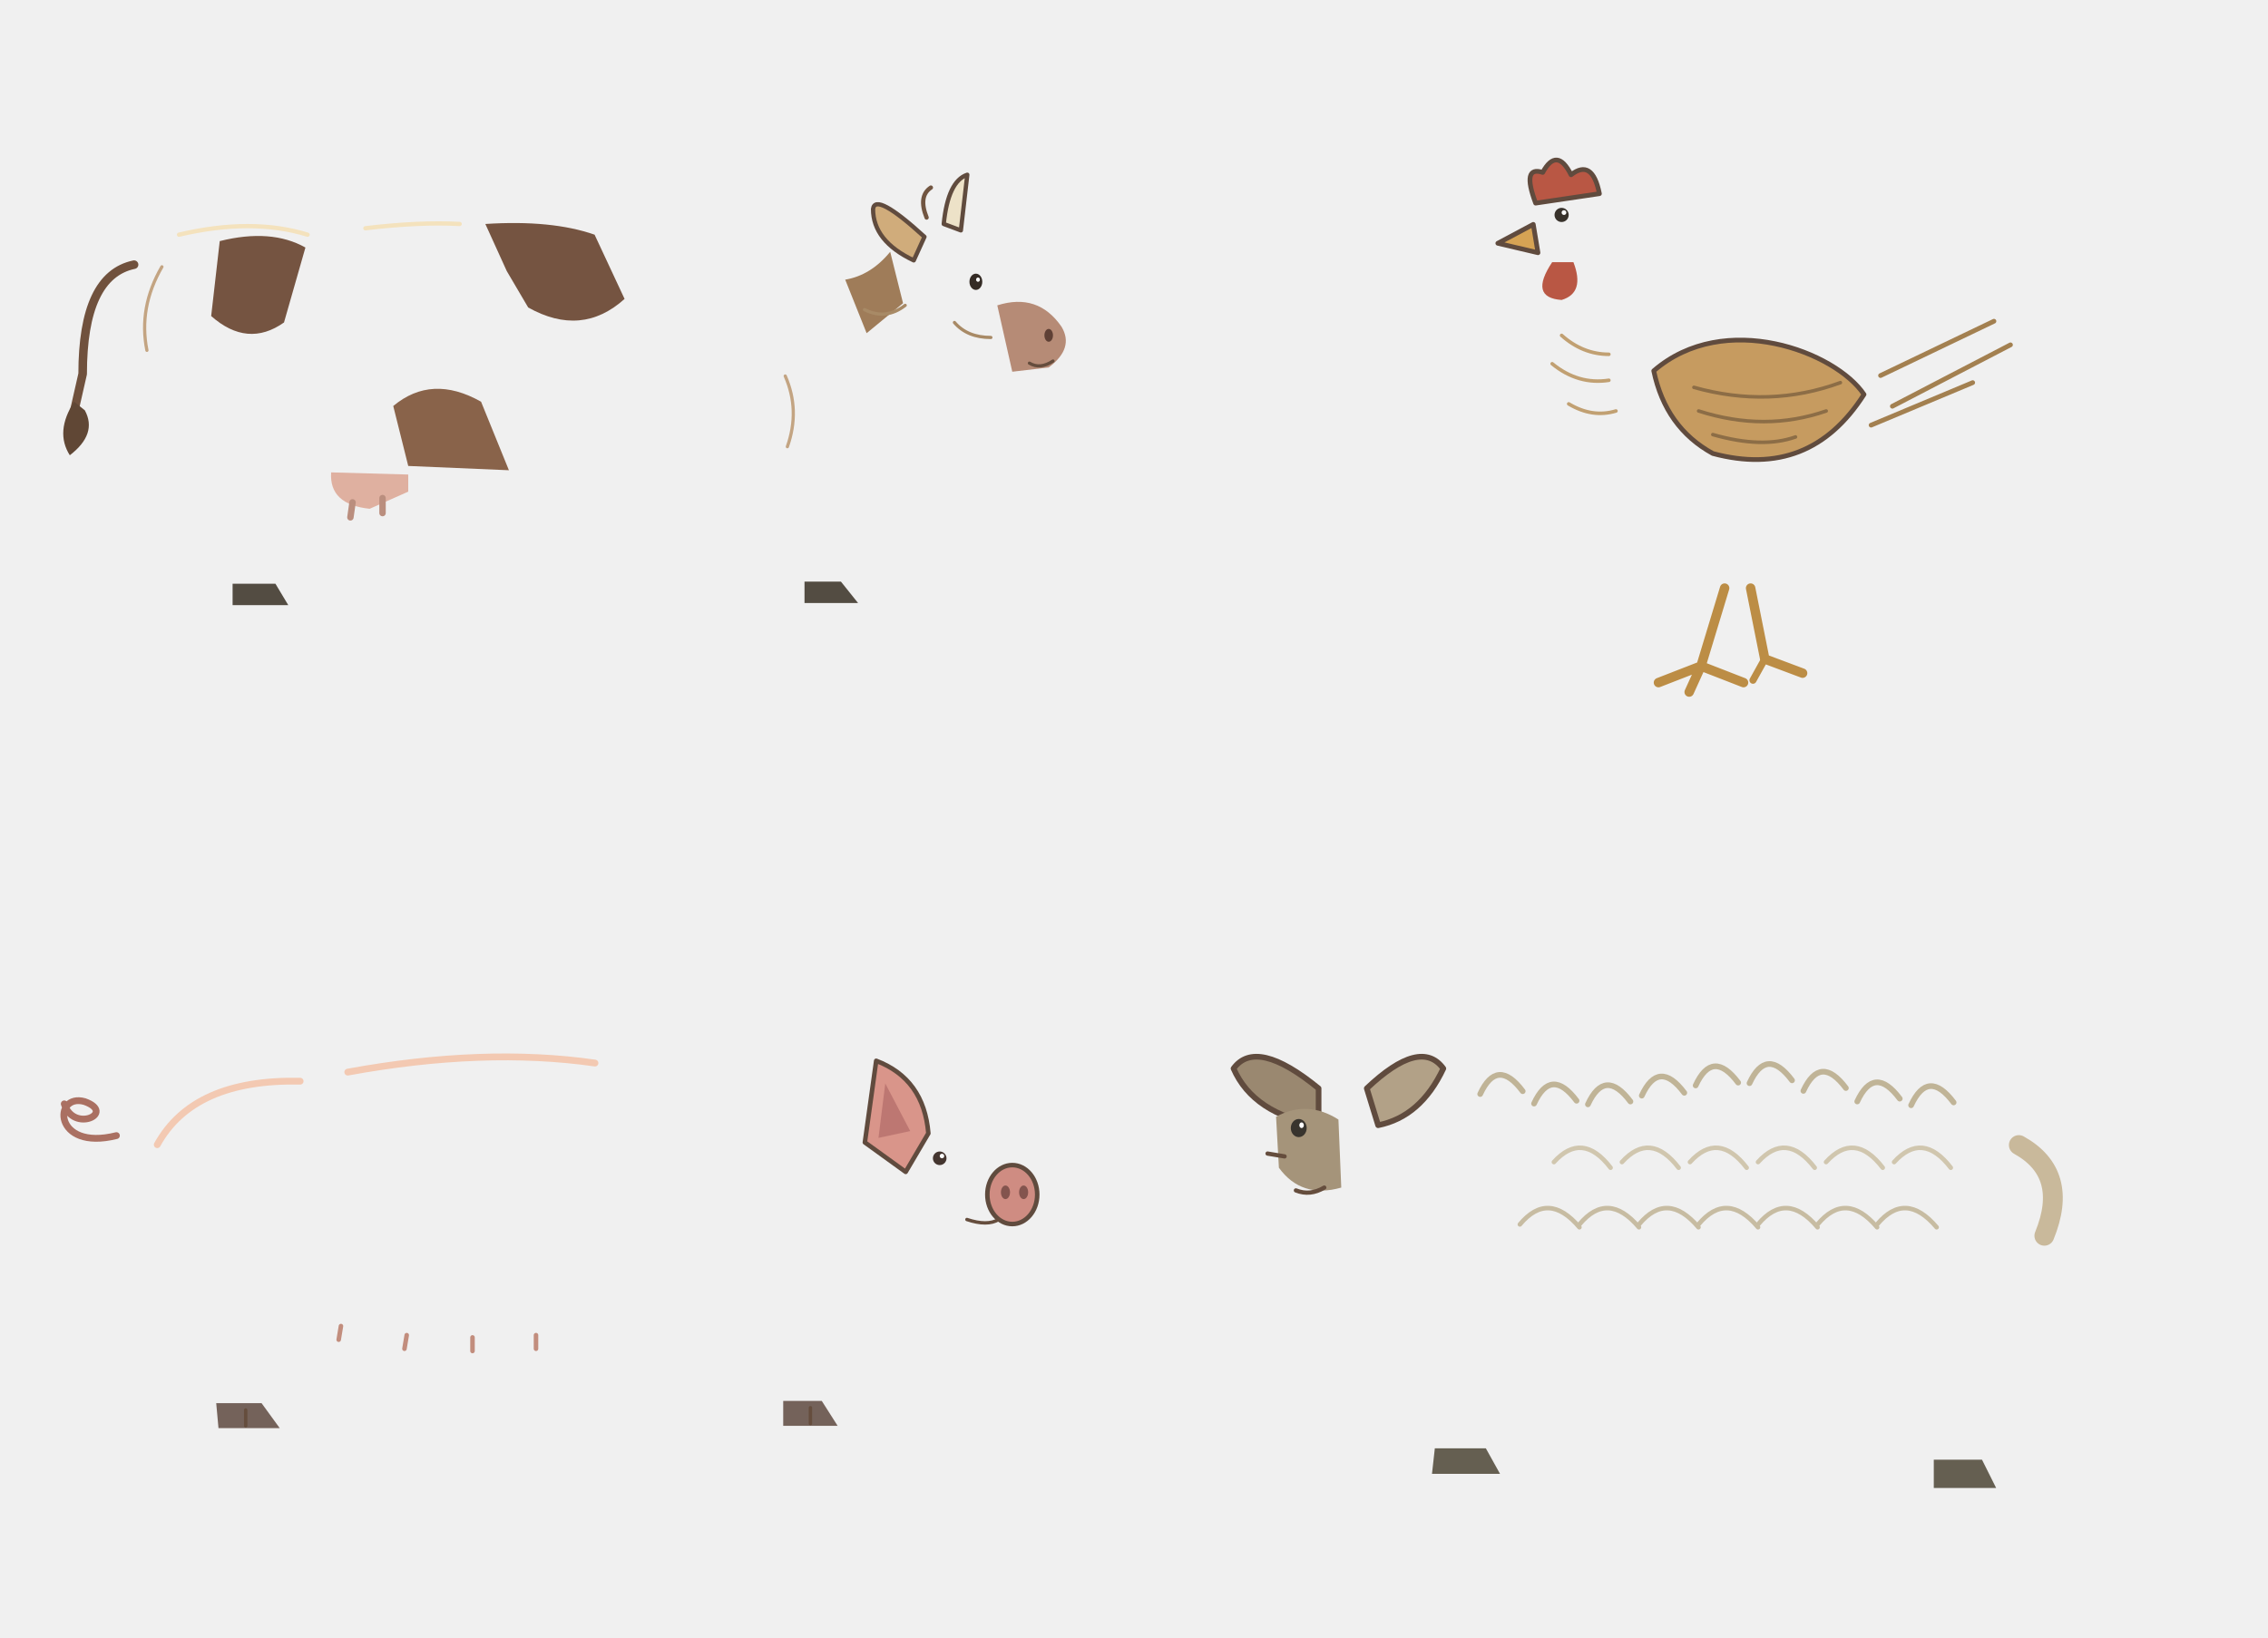
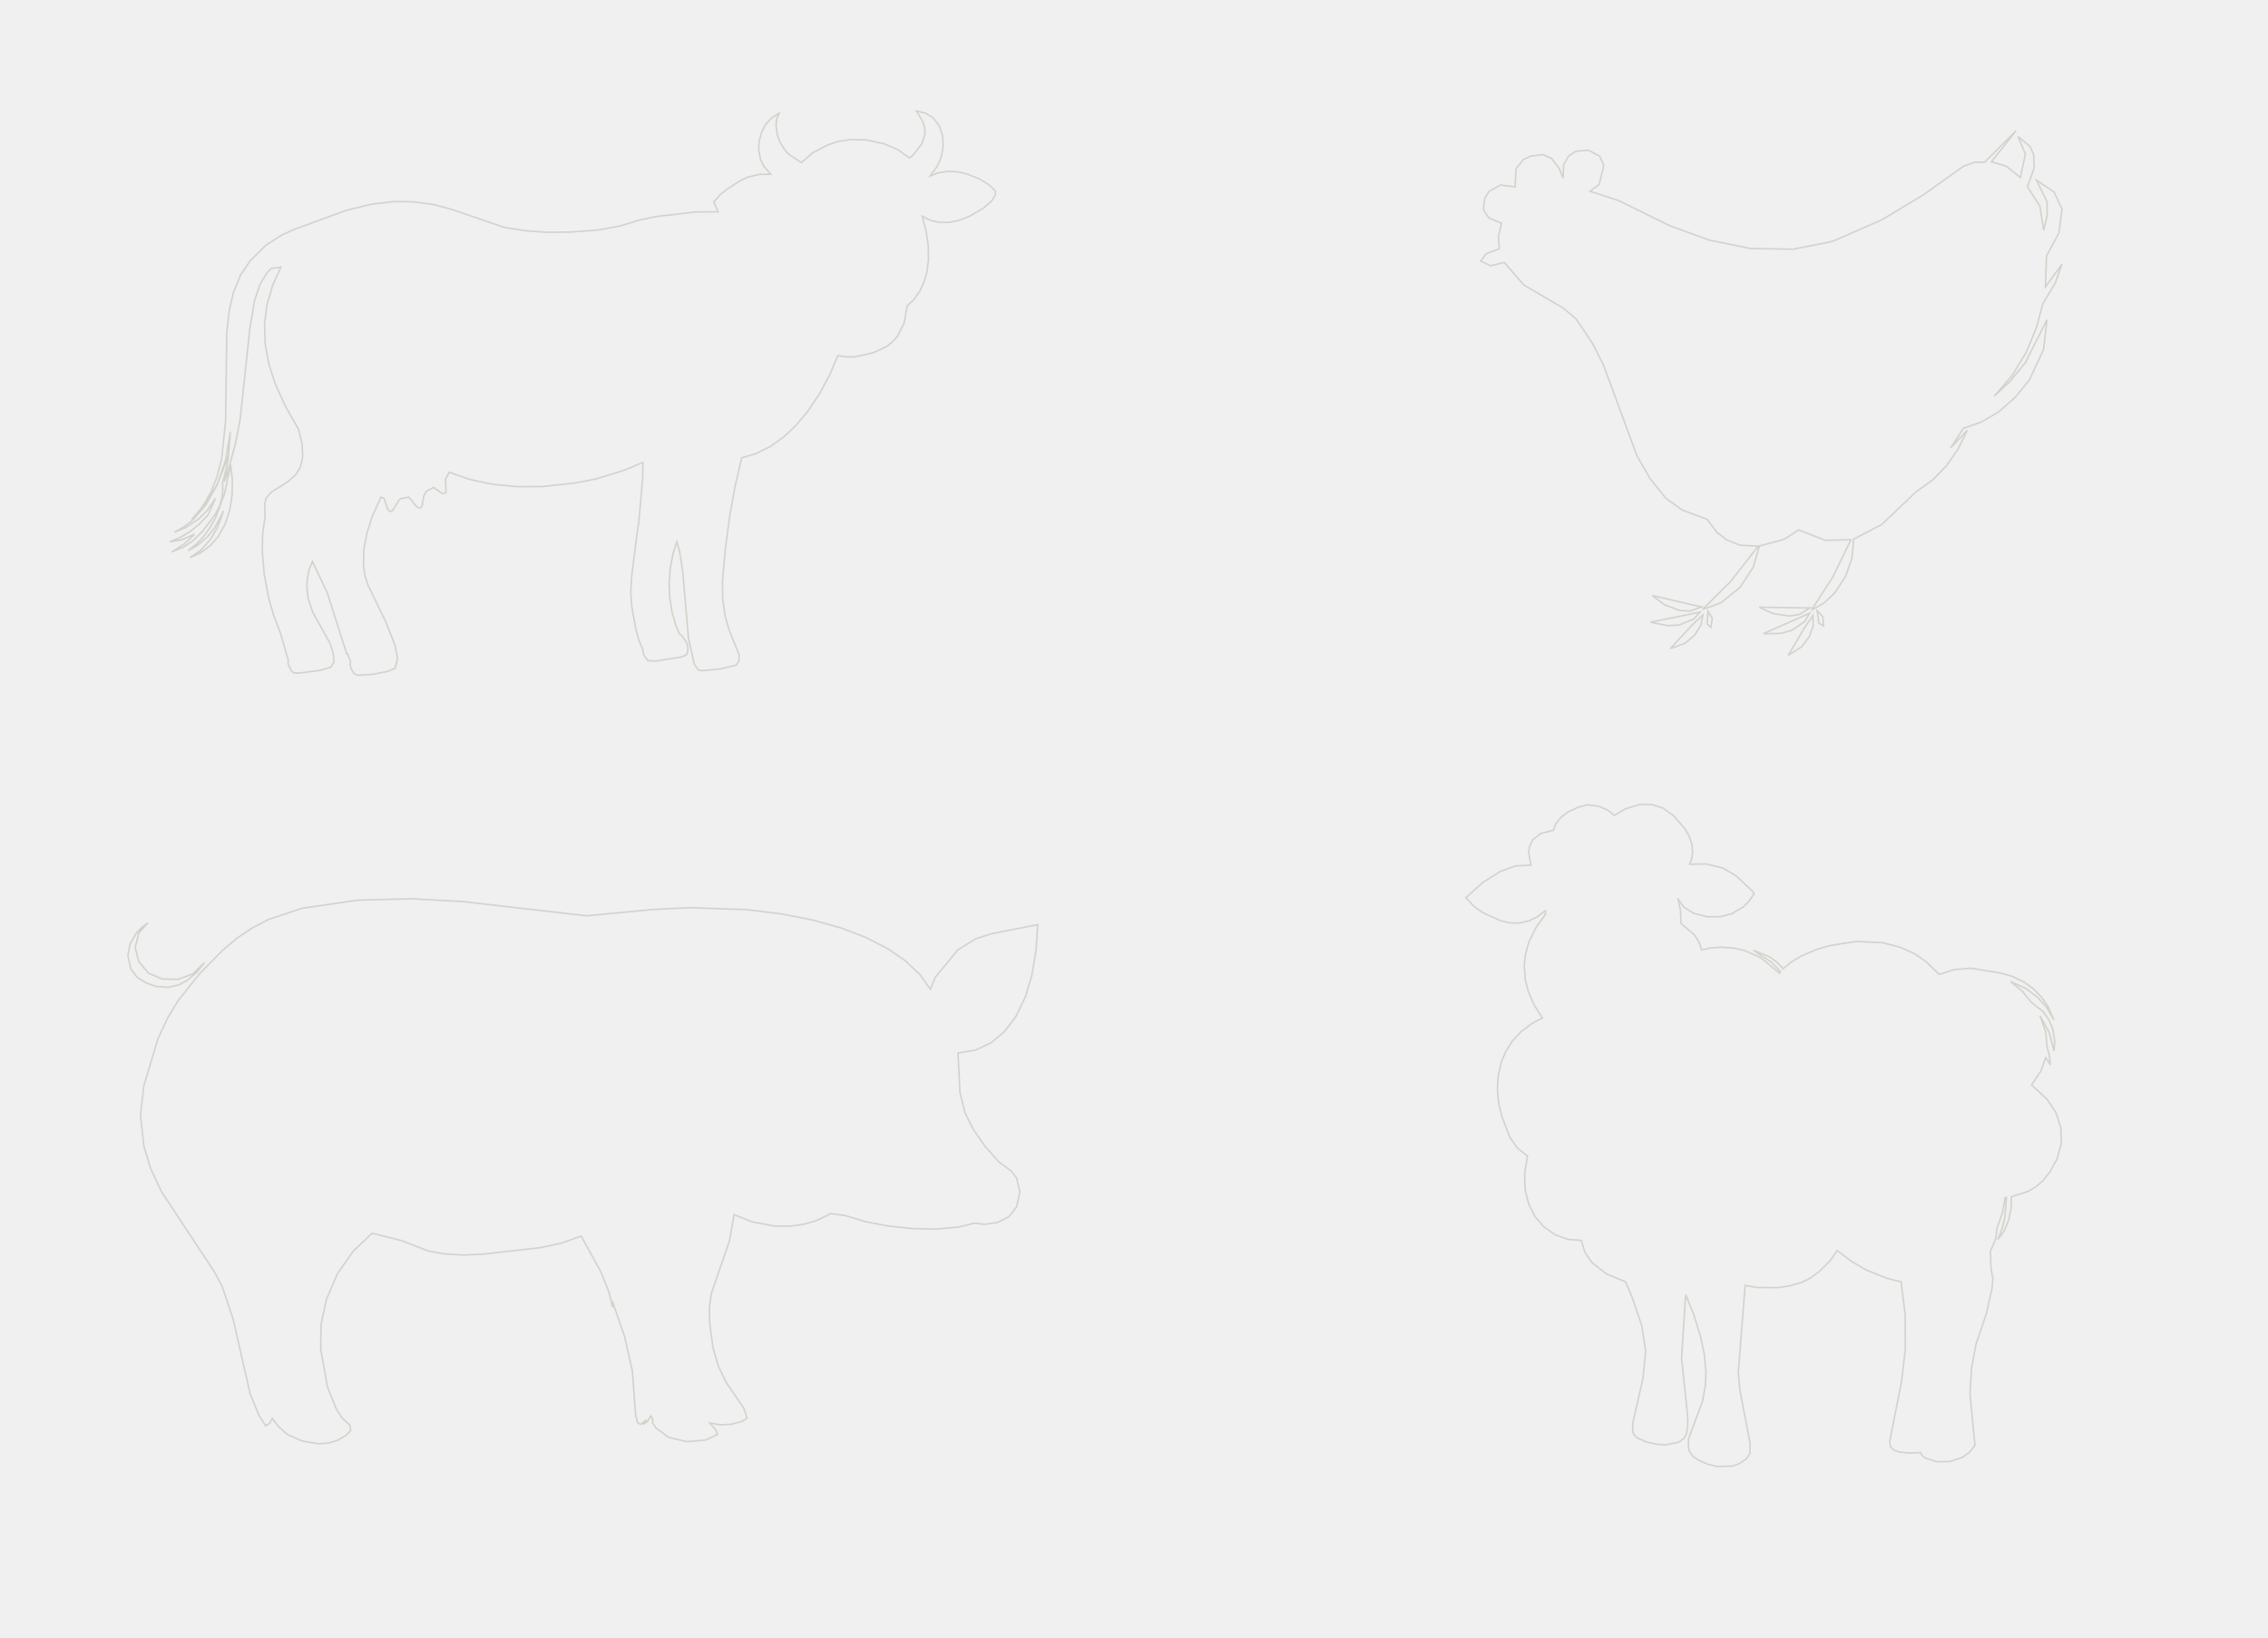
<svg xmlns="http://www.w3.org/2000/svg" viewBox="0 280 720 520">
-   <g transform="translate(-54 175) scale(0.68)">
-     <path d="M 182 267 Q 206 261 222 270 L 212 305 Q 195 317 178 302 Z" fill="#755441" />
-     <path d="M 306 259 Q 337 257 357 264 L 371 294 Q 351 312 326 298 L 316 281 Z" fill="#755441" />
-     <path d="M 263 344 Q 281 329 304 342 L 317 374 L 270 372 Z" fill="#89634a" />
-     <path d="M 474 285 Q 486 283 495 272 L 501 296 L 484 310 Z" fill="#9f7c59" />
-     <path d="M 511 265 Q 488 244 487 252 Q 487 267 506 276 Z" fill="#d0ac7b" stroke="#604b3e" stroke-width="2" stroke-linejoin="round" />
-     <path d="M 520 259 Q 522 239 531 236 L 528 262 Z" fill="#ede2c8" stroke="#604b3e" stroke-width="2" stroke-linejoin="round" />
-     <path d="M 545 297 Q 564 291 575 307 Q 581 317 569 326 L 552 328 Z" fill="#b68b76" />
-     <ellipse cx="535" cy="286" rx="3" ry="3.8" fill="#342b25" />
-     <ellipse cx="536" cy="285" rx="0.9" ry="1" fill="#fff" />
-     <ellipse cx="569" cy="311" rx="2" ry="3" fill="#5f4035" />
-     <path d="M 560 324 Q 565 327 571 323" fill="none" stroke="#654d3d" stroke-width="1.5" stroke-linecap="round" stroke-linejoin="round" />
-     <path d="M 142 278 Q 118 283 118 329 L 113 351" fill="none" stroke="#70513d" stroke-width="4" stroke-linecap="round" stroke-linejoin="round" />
-     <path d="M 114 342 Q 105 356 112 367 Q 125 357 119 346 Z" fill="#604735" />
-     <path d="M 234 375 Q 233 390 252 392 L 270 384 L 270 376 Z" fill="#dfb0a0" />
-     <path d="M 244 389 L 243 396 M 258 387 L 258 394" fill="none" stroke="#ba8e7e" stroke-width="3" stroke-linecap="round" stroke-linejoin="round" />
-     <path d="M 188 427 L 208 427 L 214 437 L 188 437 Z M 455 426 L 472 426 L 480 436 L 455 436 Z" fill="#534c42" />
-     <path d="M 155 279 Q 144 298 148 318 M 446 330 Q 453 346 447 363" fill="none" stroke="#c3a482" stroke-width="1.5" stroke-linecap="round" stroke-linejoin="round" />
-     <path d="M 163 264 Q 197 256 223 264 M 250 261 Q 275 258 294 259" fill="none" stroke="#f4e2bd" stroke-width="2" stroke-linecap="round" stroke-linejoin="round" />
-     <path d="M 483 299 Q 493 304 502 297 M 525 305 Q 531 312 542 312" fill="none" stroke="#a88a66" stroke-width="1.5" stroke-linecap="round" stroke-linejoin="round" />
-     <path d="M 512 256 Q 508 246 514 242" fill="none" stroke="#715541" stroke-width="2" stroke-linecap="round" stroke-linejoin="round" />
+   <g data-animal="beef" fill="none" stroke="#6e7055" stroke-width=".8" pointer-events="none">
+     <path d="M 289.995,329.074 L 292.674,325.609 L 293.620,322.458 L 293.574,320.753 L 293.032,318.735 L 290.931,315.223 L 293.929,315.983 L 296.231,317.437 L 298.198,319.996 L 299.233,323.102 L 299.425,326.458 L 298.768,330.007 L 297.443,332.925 L 295.265,335.896 L 297.765,334.893 L 300.901,334.403 L 304.018,334.571 L 307.005,335.243 L 310.996,336.861 L 314.065,338.751 L 315.976,340.608 L 315.990,341.915 L 314.860,343.749 L 312.254,346.059 L 307.653,348.739 L 304.251,350.037 L 301.313,350.608 L 298.309,350.628 L 295.358,349.971 L 292.765,348.636 L 294.013,353.472 L 294.667,357.863 L 294.754,362.633 L 294.207,366.642 L 293.210,369.933 L 291.951,372.549 L 290.103,375.155 L 288.010,377.101 L 286.996,382.646 L 284.898,386.753 L 283.250,388.613 L 281.391,390.076 L 277.311,391.987 L 271.514,393.299 L 268.783,393.340 L 265.995,392.915 L 263.421,398.979 L 260.254,404.885 L 256.318,410.761 L 252.529,415.250 L 248.766,418.778 L 244.522,421.799 L 239.788,424.116 L 235.465,425.363 L 233.343,434.508 L 231.611,444.065 L 230.246,454.524 L 229.341,464.783 L 229.449,470.392 L 230.245,475.827 L 231.477,480.072 L 234.686,488.040 L 234.547,490.002 L 233.713,491.190 L 228.711,492.421 L 223.035,492.952 L 221.795,492.801 L 220.430,490.994 L 218.588,482.874 L 216.718,461.259 L 215.722,454.979 L 214.889,452.091 L 213.677,455.732 L 212.760,460.488 L 212.423,465.293 L 212.610,469.678 L 213.344,474.301 L 214.403,478.103 L 215.605,481.192 L 216.554,481.950 L 217.828,483.800 L 218.367,485.362 L 218.337,486.999 L 217.838,487.989 L 216.490,488.567 L 208.288,489.904 L 205.713,489.797 L 204.365,488.001 L 204.024,486.100 L 202.847,483.412 L 201.891,479.955 L 200.544,472.505 L 200.242,467.925 L 200.572,462.561 L 202.627,446.446 L 202.693,446.968 L 203.996,432.120 L 204.126,426.846 L 198.068,429.355 L 189.144,432.108 L 182.602,433.370 L 172.240,434.489 L 164.290,434.540 L 156.327,433.770 L 149.258,432.262 L 142.614,429.938 L 141.452,432.129 L 141.583,436.387 L 140.685,436.724 L 140.084,436.499 L 137.696,434.794 L 135.375,435.964 L 134.555,437.444 L 133.952,440.857 L 133.296,441.367 L 132.324,440.954 L 129.782,437.854 L 127.299,438.320 L 126.641,438.812 L 124.653,442.118 L 123.849,442.450 L 123.063,441.626 L 121.885,438.156 L 120.923,437.887 L 118.136,444.065 L 116.420,449.475 L 115.468,454.805 L 115.410,459.899 L 115.884,462.894 L 116.789,465.697 L 122.522,477.573 L 125.363,484.799 L 126.198,489.063 L 125.434,492.176 L 123.189,493.192 L 118.027,494.158 L 113.567,494.429 L 112.351,493.865 L 111.503,492.367 L 111.104,490.826 L 111.312,490.203 L 110.187,487.256 L 110.161,487.901 L 103.877,468.186 L 99.186,458.286 L 98.159,460.731 L 97.580,463.477 L 97.430,466.634 L 97.834,470.055 L 99.309,474.480 L 104.832,484.377 L 105.806,487.560 L 106.043,490.218 L 104.962,491.884 L 101.703,492.856 L 94.932,493.731 L 93.344,493.664 L 92.561,493.156 L 91.459,490.847 L 91.489,489.565 L 88.951,480.828 L 86.922,475.559 L 85.380,470.201 L 83.885,462.391 L 83.272,455.210 L 83.373,449.656 L 84.120,444.208 L 84.070,439.834 L 84.414,438.305 L 86.027,436.344 L 91.245,433.051 L 93.793,430.846 L 95.321,428.414 L 96.102,425.147 L 95.912,420.960 L 94.775,416.307 L 90.644,409.064 L 87.473,402.123 L 85.317,395.473 L 84.177,389.194 L 83.991,382.697 L 84.781,376.666 L 86.606,370.463 L 89.174,364.849 L 86.093,365.245 L 84.766,366.624 L 82.604,370.143 L 80.844,375.307 L 79.341,384.142 L 76.233,413.205 L 74.731,420.914 L 72.184,430.323 L 71.189,432.918 L 72.484,425.552 L 73.130,417.218 L 71.637,426.018 L 69.097,433.524 L 65.458,439.860 L 63.311,442.532 L 60.819,445.058 L 64.299,440.883 L 66.957,436.310 L 68.902,431.397 L 70.375,425.537 L 71.621,413.794 L 71.990,385.555 L 72.816,378.369 L 74.109,372.881 L 76.398,367.305 L 79.397,362.849 L 84.501,357.781 L 89.500,354.600 L 93.911,352.641 L 110.221,346.710 L 117.981,344.836 L 124.961,344.011 L 131.279,344.067 L 137.647,344.953 L 143.480,346.505 L 159.941,352.166 L 166.787,353.269 L 173.465,353.737 L 180.639,353.701 L 189.716,353.069 L 196.885,351.742 L 203.187,349.829 L 208.382,348.746 L 220.903,347.302 L 227.985,347.266 L 226.592,344.147 L 228.619,341.848 L 230.815,340.055 L 235.055,337.326 L 237.448,336.220 L 241.196,335.359 L 244.731,335.332 L 242.391,332.643 L 241.410,330.600 L 240.868,327.506 L 241.015,324.820 L 241.707,322.142 L 242.973,319.653 L 244.839,317.537 L 247.335,315.973 L 246.556,317.805 L 246.355,319.781 L 246.723,322.637 L 247.580,325.046 L 248.998,327.398 L 250.461,329.033 L 254.410,331.640 L 257.978,328.541 L 262.643,326.073 L 265.876,324.945 L 270.070,324.303 L 275.136,324.453 L 280.751,325.689 L 285.144,327.587 L 288.745,330.179 L 289.995,329.074 Z M 71.966,428.191 L 70.646,433.260 L 70.749,435.644 L 70.399,438.380 L 69.586,440.957 L 68.362,443.342 L 64.235,448.769 L 61.450,451.570 L 58.204,453.774 L 54.517,455.263 L 58.431,452.801 L 61.769,449.634 L 57.864,451.333 L 53.920,452.076 L 57.405,450.562 L 60.257,448.828 L 63.467,446.249 L 65.982,443.576 L 68.441,438.211 L 65.783,442.067 L 63.026,444.831 L 59.175,447.421 L 55.314,449.010 L 58.297,447.381 L 60.945,445.355 L 65.344,440.339 L 69.024,433.784 L 72.441,424.760 L 71.966,428.191 Z M 70.968,442.241 L 68.249,447.490 L 65.752,450.569 L 62.691,453.163 L 59.689,454.883 L 62.305,452.819 L 64.578,450.423 L 66.534,447.749 L 68.497,444.246 L 71.333,436.630 L 73.193,427.536 L 73.754,432.304 L 73.681,437.096 L 72.956,441.833 L 71.515,446.318 L 69.296,450.353 L 66.727,453.305 L 63.501,455.658 L 60.283,457.072 L 63.602,454.855 L 66.689,451.489 L 69.032,447.472 L 70.968,442.241 Z" stroke-opacity=".22" stroke-width=".5" />
  </g>
-   <g transform="translate(-45 160) scale(0.75)">
-     <path d="M 710 246 Q 704 230 713 233 Q 719 222 725 234 Q 734 227 737 242 Z" fill="#b95744" stroke="#604b3e" stroke-width="2" stroke-linejoin="round" />
-     <path d="M 709 255 L 694 263 L 711 267 Z" fill="#d6a354" stroke="#604b3e" stroke-width="2" stroke-linejoin="round" />
-     <path d="M 717 271 Q 707 286 721 287 Q 731 284 726 271 Z" fill="#b95744" />
-     <ellipse cx="721" cy="251" rx="3" ry="3" fill="#38322b" />
-     <ellipse cx="722" cy="250" rx="1" ry="1" fill="#fff" />
-     <path d="M 760 317 C 790 291 837 309 849 327 Q 826 363 785 352 Q 765 341 760 317 Z" fill="#c69b60" stroke="#604b3e" stroke-width="2" stroke-linejoin="round" />
-     <path d="M 777 324 Q 809 333 839 322 M 779 334 Q 807 343 833 334 M 785 344 Q 806 350 820 345" fill="none" stroke="#8c6d46" stroke-width="1.5" stroke-linecap="round" stroke-linejoin="round" />
-     <path d="M 856 319 L 904 296 M 861 332 L 911 306 M 852 340 L 895 322" fill="none" stroke="#a38050" stroke-width="2" stroke-linecap="round" stroke-linejoin="round" />
-     <path d="M 721 302 Q 730 310 741 310 M 717 314 Q 728 323 741 321 M 724 331 Q 734 337 744 334" fill="none" stroke="#c1a072" stroke-width="1.5" stroke-linecap="round" stroke-linejoin="round" />
-     <path d="M 790 409 L 780 442 L 762 449 M 780 442 L 798 449 M 780 442 L 775 453 M 801 409 L 807 439 L 823 445" fill="none" stroke="#bc8d45" stroke-width="4" stroke-linecap="round" stroke-linejoin="round" />
-     <path d="M 807 439 L 802 448" fill="none" stroke="#bc8d45" stroke-width="3" stroke-linecap="round" stroke-linejoin="round" />
+   <g data-animal="chicken" fill="none" stroke="#6e7055" stroke-width=".8" pointer-events="none">
+     <path d="M 640.638,323.333 L 644.371,326.448 L 645.582,329.026 L 645.789,333.235 L 643.638,339.318 L 647.588,345.479 L 648.782,353.127 L 649.907,348.392 L 649.868,344.113 L 646.516,337.222 L 652.054,340.939 L 654.607,346.393 L 653.623,353.997 L 649.697,361.233 L 649.346,371.105 L 654.611,363.898 L 652.426,369.932 L 648.497,376.499 L 646.495,384.053 L 643.243,391.874 L 638.775,399.222 L 633.135,405.750 L 638.120,401.088 L 642.995,395.108 L 649.827,381.545 L 648.752,390.969 L 644.261,400.604 L 639.870,406.027 L 634.486,410.807 L 629.019,413.986 L 623.296,416.007 L 619.288,422.183 L 624.535,416.610 L 621.502,422.786 L 617.912,427.887 L 613.562,432.385 L 608.256,436.180 L 597.393,446.540 L 588.481,451.188 L 587.926,457.216 L 585.911,462.981 L 582.555,468.160 L 579.116,471.429 L 575.069,473.743 L 581.843,463.222 L 587.602,451.392 L 579.471,451.566 L 570.974,448.280 L 566.334,451.276 L 558.539,453.376 L 556.580,460.115 L 552.400,466.493 L 546.350,471.414 L 540.500,473.527 L 549.358,464.688 L 558.176,453.420 L 552.432,453.132 L 548.133,451.425 L 545.026,449.020 L 541.958,444.908 L 534.114,441.996 L 528.819,438.195 L 523.891,432.051 L 519.695,424.802 L 509.047,395.948 L 505.594,389.089 L 500.348,381.271 L 496.325,377.875 L 483.753,370.483 L 477.555,363.344 L 473.172,364.385 L 470.060,362.912 L 471.849,360.532 L 475.981,358.982 L 475.698,355.167 L 476.677,350.908 L 472.642,349.177 L 470.924,346.625 L 471.335,342.968 L 472.803,340.682 L 476.384,338.757 L 481.002,339.330 L 481.276,333.610 L 483.648,330.632 L 485.836,329.610 L 489.751,329.071 L 492.526,330.253 L 494.980,333.475 L 496.224,336.577 L 496.389,332.370 L 497.863,329.666 L 500.162,328.085 L 504.204,327.661 L 507.880,329.612 L 509.149,332.557 L 507.666,338.550 L 504.774,340.728 L 513.690,343.631 L 530.201,351.727 L 542.645,356.246 L 555.713,358.919 L 569.382,359.126 L 581.778,356.638 L 597.301,349.857 L 610.542,341.907 L 623.284,332.830 L 626.952,331.485 L 630.039,331.517 L 640.046,321.499 L 632.204,331.382 L 636.961,332.787 L 641.364,336.329 L 642.995,328.952 L 640.638,323.333 Z M 558.490,472.810 L 571.458,473.017 L 574.588,473.020 L 571.366,475.064 L 568.060,475.622 L 562.866,474.829 L 558.490,472.810 Z M 578.884,478.731 L 577.434,477.924 L 576.876,473.941 L 578.667,475.790 L 578.884,478.731 Z M 543.580,476.292 L 543.167,479.212 L 541.922,478.115 L 542.223,474.104 L 543.580,476.292 Z M 559.761,481.228 L 570.783,476.377 L 574.486,474.720 L 572.944,477.360 L 568.818,480.165 L 565.320,481.134 L 559.761,481.228 Z M 530.247,485.979 L 537.125,478.545 L 540.613,475.266 L 539.964,478.532 L 537.998,481.653 L 534.977,484.241 L 530.247,485.979 Z M 567.702,488.093 L 572.839,479.364 L 575.549,475.419 L 575.610,478.748 L 574.354,482.217 L 571.952,485.389 L 567.702,488.093 Z M 524.500,469.087 L 537.126,472.048 L 540.184,472.718 L 536.601,474.029 L 533.251,473.871 L 528.346,471.990 L 524.500,469.087 Z M 523.950,477.582 L 535.751,475.189 L 539.722,474.358 L 537.653,476.609 L 533.025,478.470 L 529.401,478.673 L 523.950,477.582 Z" stroke-opacity=".22" stroke-width=".5" />
  </g>
-   <g transform="translate(-66 205) scale(0.72)">
-     <path d="M 473 608 L 478 572 Q 499 580 501 604 L 491 621 Z" fill="#d9958a" stroke="#604b3e" stroke-width="2" stroke-linejoin="round" />
-     <path d="M 479 606 L 482 582 L 493 603 Z" fill="#bd7772" />
-     <ellipse cx="538" cy="631" rx="11" ry="13" fill="#cf8c82" stroke="#604b3e" stroke-width="2" stroke-linejoin="round" />
-     <ellipse cx="535" cy="630" rx="2" ry="3" fill="#83544e" />
-     <ellipse cx="543" cy="630" rx="2" ry="3" fill="#83544e" />
-     <ellipse cx="506" cy="615" rx="3" ry="3" fill="#44352f" />
-     <ellipse cx="507" cy="614" rx="1" ry="1" fill="#fff" />
-     <path d="M 518 642 Q 527 645 532 642" fill="none" stroke="#654d3d" stroke-width="1.5" stroke-linecap="round" stroke-linejoin="round" />
-     <path d="M 143 605 C 115 612 115 586 129 590 C 143 595 124 604 120 591" fill="none" stroke="#aa7062" stroke-width="3" stroke-linecap="round" stroke-linejoin="round" />
-     <path d="M 161 609 Q 177 580 224 581 M 245 577 Q 305 566 354 573" fill="none" stroke="#f3c9b2" stroke-width="3" stroke-linecap="round" stroke-linejoin="round" />
-     <path d="M 187 723 L 207 723 L 215 734 L 188 734 Z M 437 722 L 454 722 L 461 733 L 437 733 Z" fill="#74625a" />
-     <path d="M 200 726 L 200 733 M 449 725 L 449 732" fill="none" stroke="#654d3d" stroke-width="1.5" stroke-linecap="round" stroke-linejoin="round" />
-     <path d="M 242 689 L 241 695 M 271 693 L 270 699 M 300 694 L 300 700 M 328 693 L 328 699" fill="none" stroke="#c28d7d" stroke-width="2" stroke-linecap="round" stroke-linejoin="round" />
+   <g data-animal="pork" fill="none" stroke="#6e7055" stroke-width=".8" pointer-events="none">
+     <path d="M 296.867,590.394 L 304.047,581.643 L 309.717,578.120 L 314.532,576.540 L 329.445,573.614 L 328.932,581.522 L 327.581,589.695 L 325.537,596.521 L 322.435,602.904 L 318.739,607.722 L 314.637,611.121 L 309.690,613.454 L 304.130,614.363 L 304.754,626.895 L 306.312,633.248 L 309.021,638.685 L 312.790,644.095 L 317.070,648.923 L 321.046,651.844 L 322.723,654.036 L 323.784,658.579 L 322.698,663.259 L 320.297,666.347 L 316.550,668.228 L 312.478,668.773 L 309.357,668.396 L 304.326,669.637 L 297.210,670.276 L 289.462,670.112 L 281.682,669.263 L 274.472,667.849 L 268.519,666.021 L 263.793,665.344 L 259.177,667.595 L 255.059,668.783 L 250.948,669.350 L 245.955,669.320 L 238.719,667.981 L 233.036,665.678 L 231.577,674.022 L 225.833,690.679 L 225.194,695.290 L 225.314,700.216 L 226.315,707.791 L 228.028,713.731 L 230.648,719.164 L 236.148,727.188 L 237.144,730.281 L 235.564,731.356 L 232.056,732.269 L 228.753,732.442 L 225.314,731.853 L 227.303,734.133 L 227.709,735.518 L 223.989,737.268 L 218.008,737.787 L 212.283,736.424 L 208.244,733.439 L 207.095,731.728 L 207.292,730.889 L 206.622,729.584 L 205.542,731.336 L 204.212,732.348 L 205.208,730.787 L 203.357,732.316 L 202.404,731.719 L 201.796,729.325 L 200.744,715.341 L 198.255,704.332 L 194.380,693.096 L 194.456,695.108 L 193.371,690.434 L 190.716,683.801 L 184.493,672.495 L 178.335,674.720 L 171.549,676.179 L 153.043,678.277 L 147.069,678.528 L 140.879,678.132 L 135.926,677.214 L 127.660,674.004 L 118.117,671.593 L 112.097,677.346 L 107.158,684.386 L 103.629,692.569 L 101.935,700.494 L 101.810,708.317 L 103.923,720.300 L 106.786,727.445 L 108.554,730.222 L 111.060,732.521 L 111.364,734.165 L 109.700,735.892 L 107.052,737.400 L 104.344,738.213 L 101.049,738.474 L 95.795,737.526 L 91.247,735.518 L 88.653,733.226 L 86.397,730.379 L 85.630,731.974 L 84.309,732.726 L 82.194,729.392 L 79.408,722.583 L 73.999,698.824 L 70.472,688.329 L 68.076,683.888 L 51.255,658.392 L 47.763,650.902 L 45.675,643.961 L 44.596,634.065 L 45.652,624.805 L 50.173,609.765 L 53.207,603.272 L 56.484,597.832 L 63.397,589.161 L 70.685,581.736 L 75.361,577.817 L 80.242,574.570 L 85.304,571.950 L 95.876,568.416 L 113.510,565.842 L 130.632,565.390 L 146.629,566.261 L 186.303,570.802 L 206.894,568.827 L 218.718,568.228 L 237.037,568.837 L 248.367,570.253 L 257.582,572.044 L 267.001,574.656 L 274.776,577.626 L 281.969,581.333 L 287.371,585.062 L 292.069,589.487 L 295.375,594.164 L 296.867,590.394 Z M 41.515,587.627 L 40.597,583.395 L 41.291,579.731 L 43.374,576.168 L 44.970,574.526 L 46.955,573.030 L 44.081,576.228 L 42.912,580.882 L 44.084,585.447 L 47.222,589.043 L 51.591,590.876 L 56.553,590.967 L 61.265,589.243 L 64.887,585.629 L 62.494,588.725 L 59.603,591.211 L 56.748,592.731 L 53.336,593.521 L 49.396,593.195 L 46.489,592.164 L 43.545,590.340 L 41.515,587.627 Z" stroke-opacity=".22" stroke-width=".5" />
  </g>
-   <g transform="translate(-170 100) scale(0.9)">
-     <path d="M 711 586 Q 717 573 726 585" fill="none" stroke="#c0b497" stroke-width="2" stroke-linecap="round" stroke-linejoin="round" />
-     <path d="M 730 589.366 Q 736 576.366 745 588.366" fill="none" stroke="#c0b497" stroke-width="2" stroke-linecap="round" stroke-linejoin="round" />
-     <path d="M 749 589.637 Q 755 576.637 764 588.637" fill="none" stroke="#c0b497" stroke-width="2" stroke-linecap="round" stroke-linejoin="round" />
-     <path d="M 768 586.564 Q 774 573.564 783 585.564" fill="none" stroke="#c0b497" stroke-width="2" stroke-linecap="round" stroke-linejoin="round" />
-     <path d="M 787 582.973 Q 793 569.973 802 581.973" fill="none" stroke="#c0b497" stroke-width="2" stroke-linecap="round" stroke-linejoin="round" />
-     <path d="M 806 582.164 Q 812 569.164 821 581.164" fill="none" stroke="#c0b497" stroke-width="2" stroke-linecap="round" stroke-linejoin="round" />
-     <path d="M 825 584.882 Q 831 571.882 840 583.882" fill="none" stroke="#c0b497" stroke-width="2" stroke-linecap="round" stroke-linejoin="round" />
-     <path d="M 844 588.628 Q 850 575.628 859 587.628" fill="none" stroke="#c0b497" stroke-width="2" stroke-linecap="round" stroke-linejoin="round" />
-     <path d="M 863 589.957 Q 869 576.957 878 588.957" fill="none" stroke="#c0b497" stroke-width="2" stroke-linecap="round" stroke-linejoin="round" />
-     <path d="M 725 632 Q 735 620 746 633" fill="none" stroke="#c7bca2" stroke-width="1.6" stroke-linecap="round" stroke-linejoin="round" />
-     <path d="M 746 632 Q 756 620 767 633" fill="none" stroke="#c7bca2" stroke-width="1.6" stroke-linecap="round" stroke-linejoin="round" />
-     <path d="M 767 632 Q 777 620 788 633" fill="none" stroke="#c7bca2" stroke-width="1.6" stroke-linecap="round" stroke-linejoin="round" />
-     <path d="M 788 632 Q 798 620 809 633" fill="none" stroke="#c7bca2" stroke-width="1.6" stroke-linecap="round" stroke-linejoin="round" />
-     <path d="M 809 632 Q 819 620 830 633" fill="none" stroke="#c7bca2" stroke-width="1.6" stroke-linecap="round" stroke-linejoin="round" />
-     <path d="M 830 632 Q 840 620 851 633" fill="none" stroke="#c7bca2" stroke-width="1.6" stroke-linecap="round" stroke-linejoin="round" />
-     <path d="M 851 632 Q 861 620 872 633" fill="none" stroke="#c7bca2" stroke-width="1.6" stroke-linecap="round" stroke-linejoin="round" />
-     <path d="M 737 610 Q 747 599 757 612" fill="none" stroke="#d0c6ae" stroke-width="1.6" stroke-linecap="round" stroke-linejoin="round" />
-     <path d="M 761 610 Q 771 599 781 612" fill="none" stroke="#d0c6ae" stroke-width="1.6" stroke-linecap="round" stroke-linejoin="round" />
-     <path d="M 785 610 Q 795 599 805 612" fill="none" stroke="#d0c6ae" stroke-width="1.6" stroke-linecap="round" stroke-linejoin="round" />
-     <path d="M 809 610 Q 819 599 829 612" fill="none" stroke="#d0c6ae" stroke-width="1.6" stroke-linecap="round" stroke-linejoin="round" />
-     <path d="M 833 610 Q 843 599 853 612" fill="none" stroke="#d0c6ae" stroke-width="1.6" stroke-linecap="round" stroke-linejoin="round" />
-     <path d="M 857 610 Q 867 599 877 612" fill="none" stroke="#d0c6ae" stroke-width="1.6" stroke-linecap="round" stroke-linejoin="round" />
-     <path d="M 654 584 Q 632 566 624 577 Q 631 593 654 597 Z" fill="#9a8870" stroke="#604b3e" stroke-width="2" stroke-linejoin="round" />
-     <path d="M 671 584 Q 690 566 698 577 Q 690 594 675 597 Z" fill="#b2a187" stroke="#604b3e" stroke-width="2" stroke-linejoin="round" />
-     <path d="M 639 594 Q 650 588 661 595 L 662 619 Q 648 623 640 612 Z" fill="#a5947a" />
-     <ellipse cx="647" cy="598" rx="2.8" ry="3.2" fill="#38342e" />
-     <ellipse cx="648" cy="597" rx="0.8" ry="1" fill="#fff" />
-     <path d="M 636 607 L 642 608 M 646 620 Q 651 622 656 619" fill="none" stroke="#654d3d" stroke-width="1.5" stroke-linecap="round" stroke-linejoin="round" />
-     <path d="M 695 711 L 713 711 L 718 720 L 694 720 Z M 871 715 L 888 715 L 893 725 L 871 725 Z" fill="#655f51" />
-     <path d="M 901 604 Q 919 614 910 636" fill="none" stroke="#c9b99b" stroke-width="7" stroke-linecap="round" stroke-linejoin="round" />
+   <g data-animal="lamb" fill="none" stroke="#6e7055" stroke-width=".8" pointer-events="none">
+     <path d="M 501.077,536.295 L 497.848,537.783 L 495.576,539.523 L 493.947,541.535 L 493.144,543.653 L 489.069,544.677 L 486.580,546.700 L 485.600,548.632 L 485.262,550.732 L 486.058,554.711 L 481.118,554.949 L 476.370,556.673 L 470.834,560.142 L 465.358,565.061 L 467.956,567.818 L 470.890,569.894 L 476.363,572.337 L 479.214,573.054 L 482.271,573.132 L 485.476,572.382 L 487.942,571.166 L 490.583,569.166 L 490.669,570.302 L 487.760,574.256 L 485.369,579.106 L 484.265,583.061 L 483.889,586.490 L 484.208,591.078 L 485.213,594.965 L 486.988,599.024 L 489.629,603.238 L 486.340,604.986 L 482.897,607.569 L 480.158,610.523 L 478.079,613.775 L 476.617,617.248 L 475.615,621.604 L 475.364,626.041 L 475.790,630.432 L 476.818,634.646 L 479.337,641.176 L 481.719,644.543 L 484.926,647.076 L 484.006,652.691 L 484.179,657.920 L 485.341,662.480 L 487.326,666.331 L 489.969,669.435 L 493.663,672.061 L 497.766,673.557 L 502.015,673.860 L 503.149,677.674 L 505.431,680.961 L 509.884,684.457 L 516.039,687.027 L 517.945,691.417 L 521.171,700.874 L 522.439,709.067 L 521.590,717.607 L 518.394,731.742 L 518.290,734.345 L 518.684,735.586 L 519.914,736.667 L 522.654,737.878 L 526.117,738.638 L 528.837,738.785 L 532.887,737.968 L 534.599,736.700 L 535.301,735.494 L 535.775,733.222 L 535.788,729.929 L 533.829,711.240 L 535.131,691.101 L 537.656,697.303 L 539.775,704.074 L 541.046,710.037 L 541.571,715.633 L 541.391,719.878 L 540.472,724.961 L 536.053,736.829 L 535.970,739.416 L 536.293,740.771 L 537.394,742.390 L 539.024,743.564 L 542.141,744.949 L 545.180,745.678 L 550.033,745.540 L 552.352,744.680 L 554.451,743.150 L 555.525,741.523 L 555.593,738.330 L 552.394,721.661 L 551.829,715.974 L 554.004,688.174 L 558.123,688.845 L 564.136,688.869 L 567.792,688.386 L 571.832,687.253 L 574.492,685.978 L 577.479,683.831 L 581.041,680.271 L 583.223,677.079 L 587.716,680.506 L 592.367,683.229 L 599.038,685.918 L 603.525,687.042 L 604.810,697.375 L 604.861,708.526 L 603.674,718.599 L 599.927,737.616 L 600.111,739.279 L 601.123,740.378 L 602.778,741.047 L 605.913,741.388 L 609.764,741.261 L 610.090,742.054 L 611.160,742.972 L 614.919,744.142 L 618.954,744.092 L 623.034,742.744 L 625.251,741.129 L 626.966,738.935 L 625.396,722.617 L 625.899,714.325 L 627.312,706.768 L 630.539,697.325 L 632.381,689.218 L 632.652,686.029 L 632.041,682.480 L 631.883,677.281 L 633.586,673.386 L 633.986,670.002 L 635.701,665.074 L 636.555,660.250 L 636.948,660.209 L 636.946,660.815 L 636.457,666.641 L 635.528,670.358 L 634.241,673.575 L 636.249,670.890 L 637.724,667.257 L 638.471,663.379 L 638.498,660.002 L 643.818,658.336 L 646.390,656.801 L 648.564,654.921 L 650.725,652.165 L 652.985,648.113 L 654.388,643.154 L 654.228,638.045 L 652.682,633.314 L 649.856,629.060 L 644.927,624.494 L 647.872,620.158 L 649.431,615.814 L 650.903,618.143 L 650.549,614.908 L 649.863,612.545 L 649.467,607.785 L 647.633,602.544 L 650.566,607.906 L 652.057,613.691 L 652.311,610.572 L 651.647,606.666 L 650.401,603.754 L 648.628,601.238 L 644.855,598.240 L 642.244,595.106 L 642.578,595.197 L 638.296,591.699 L 643.074,593.855 L 646.720,596.556 L 649.757,599.930 L 652.022,603.878 L 650.172,599.628 L 648.044,596.564 L 645.475,593.961 L 642.554,591.844 L 638.709,589.978 L 635.183,588.987 L 625.741,587.451 L 620.306,587.918 L 615.599,589.410 L 611.614,585.485 L 608.000,582.972 L 603.350,580.812 L 597.645,579.348 L 589.344,578.941 L 580.623,580.301 L 576.307,581.637 L 571.873,583.563 L 568.728,585.419 L 566.102,587.580 L 564.093,585.542 L 561.651,583.764 L 556.620,581.755 L 562.380,585.543 L 565.238,588.583 L 564.936,589.017 L 558.913,584.041 L 553.664,581.767 L 550.470,581.074 L 546.520,580.771 L 542.853,581.037 L 540.197,581.650 L 539.513,579.464 L 538.061,577.010 L 533.670,573.221 L 533.478,569.135 L 532.649,565.273 L 534.465,568.006 L 537.766,570.040 L 542.026,571.121 L 545.928,571.111 L 549.824,570.117 L 553.411,567.992 L 555.288,566.113 L 556.877,563.742 L 556.118,562.777 L 551.334,558.266 L 547.020,555.656 L 541.678,554.335 L 536.394,554.415 L 537.154,552.294 L 537.356,550.438 L 537.073,547.908 L 536.209,545.415 L 534.818,543.072 L 531.346,539.066 L 527.960,536.608 L 524.485,535.493 L 520.520,535.473 L 516.163,536.775 L 512.462,538.924 L 510.434,537.248 L 507.466,535.995 L 503.935,535.566 L 501.077,536.295 Z" stroke-opacity=".22" stroke-width=".5" />
  </g>
</svg>
